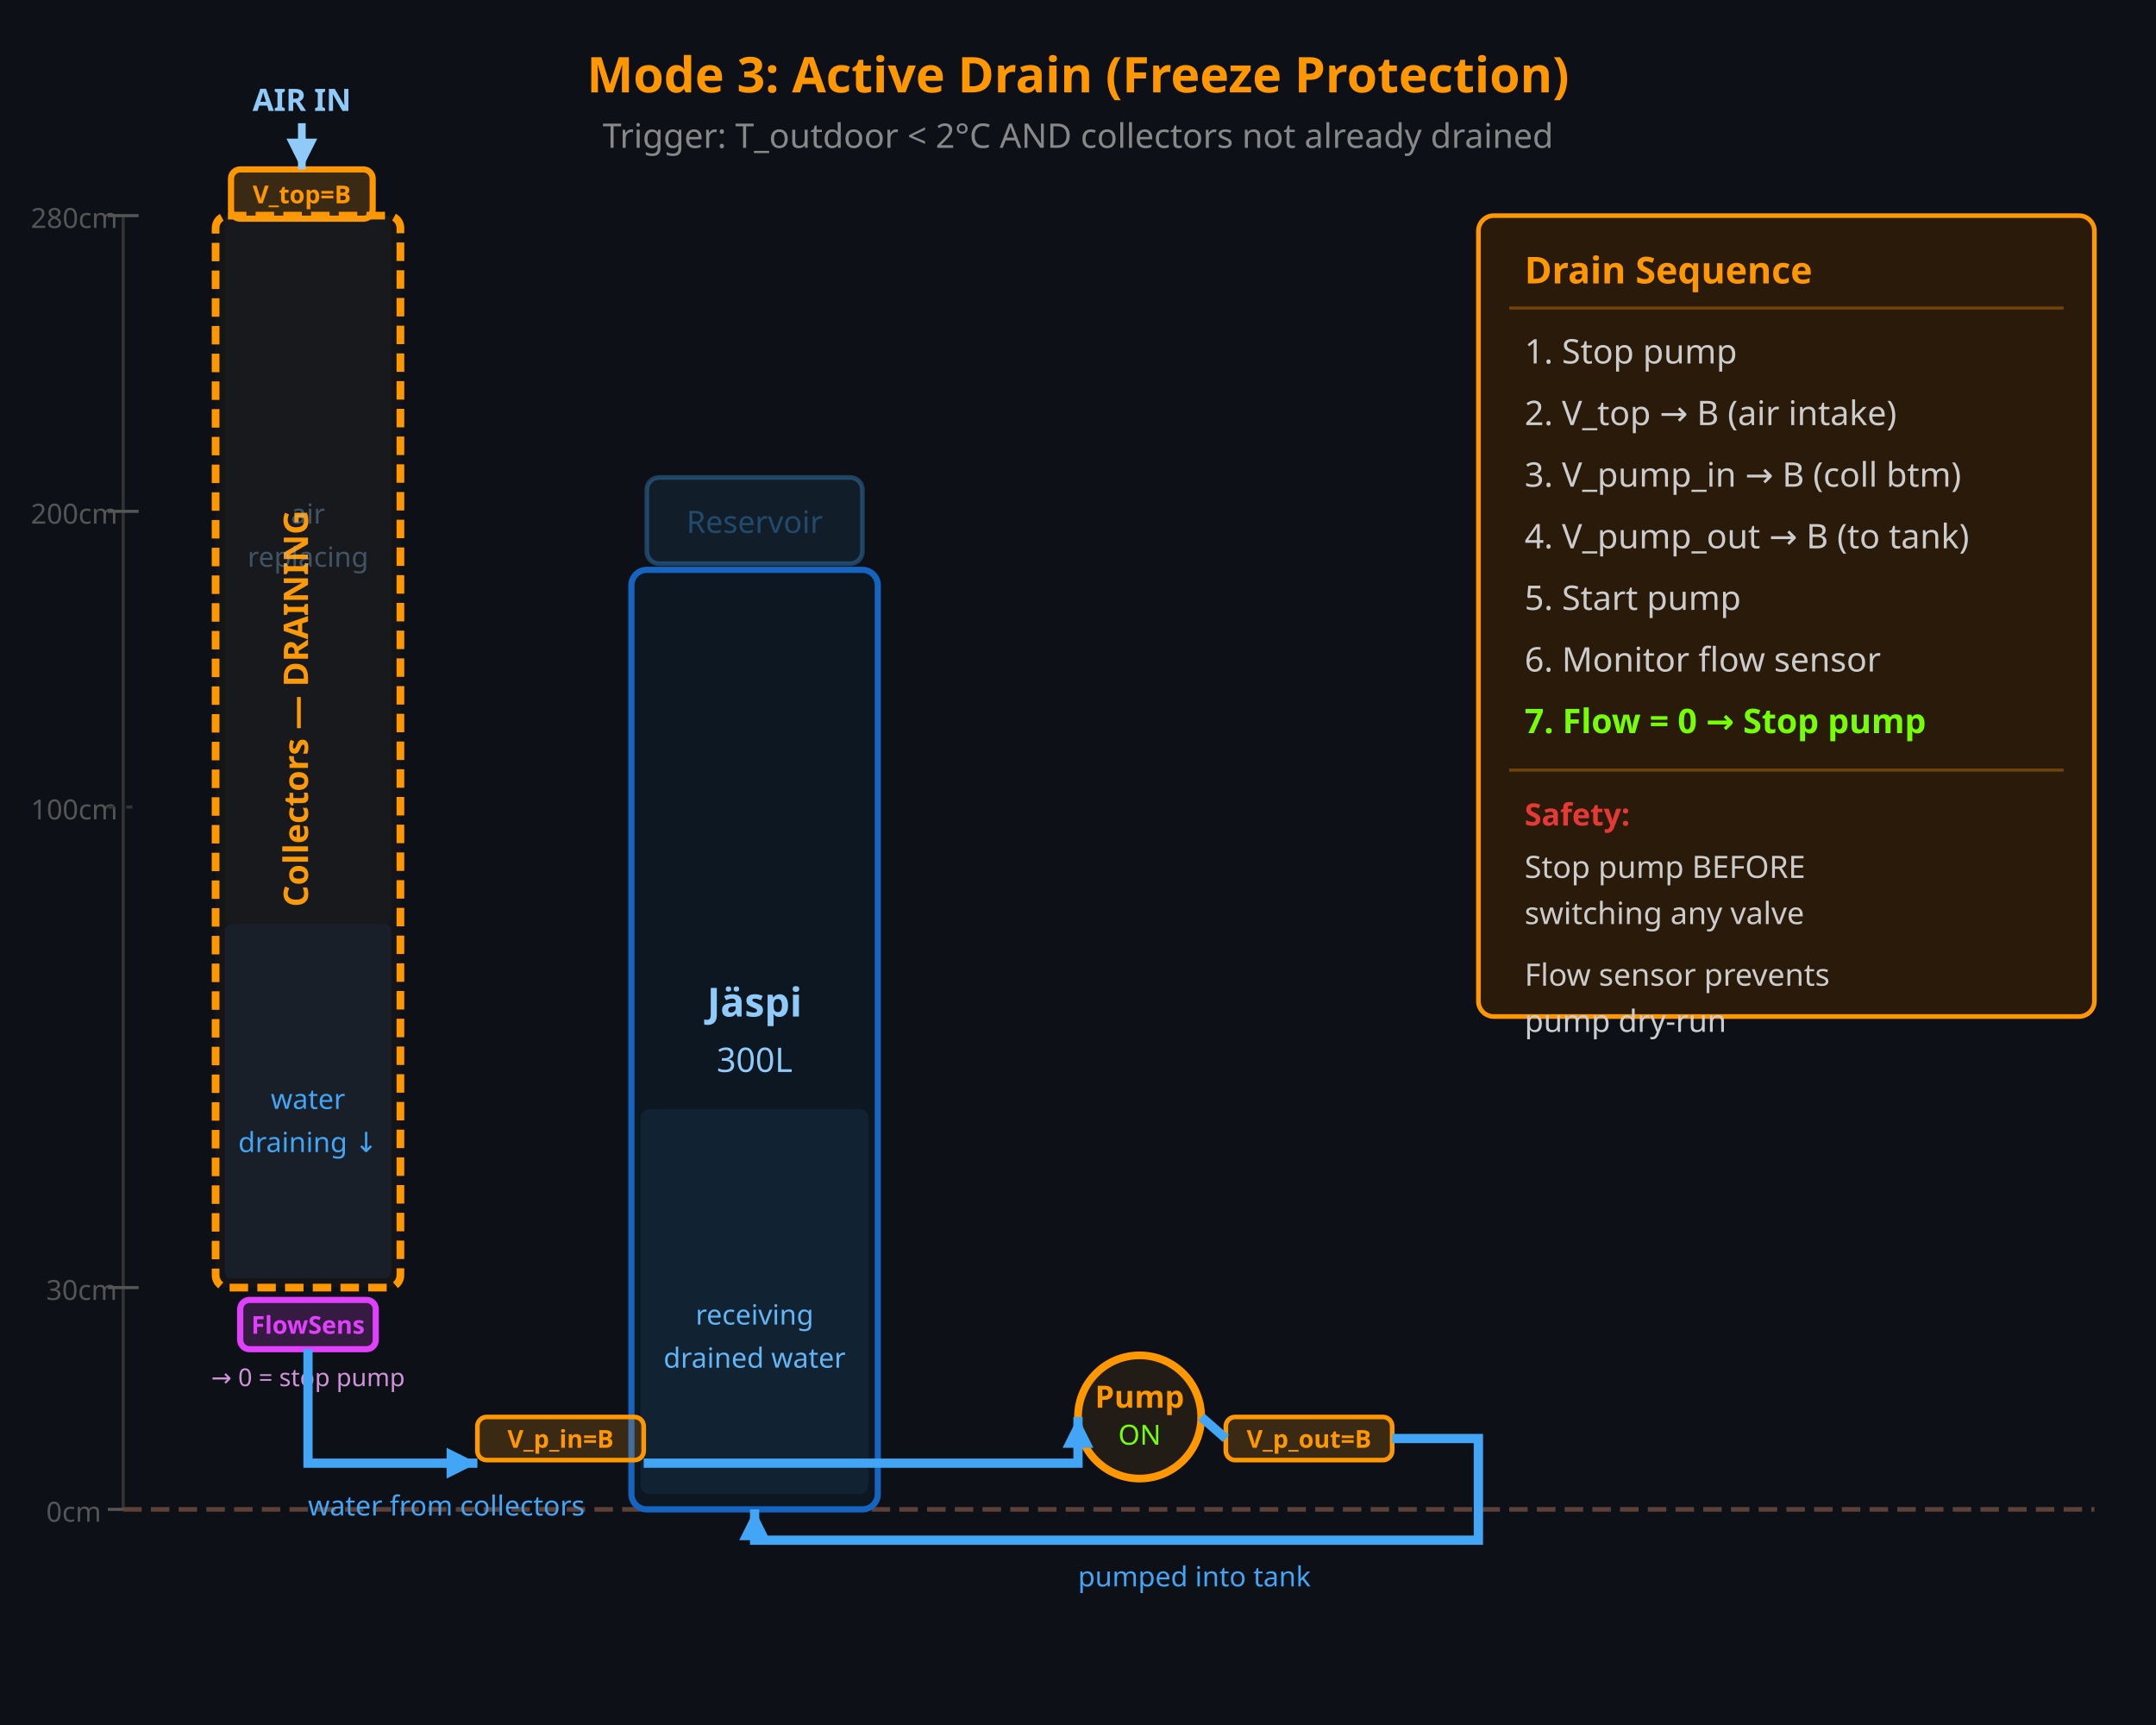
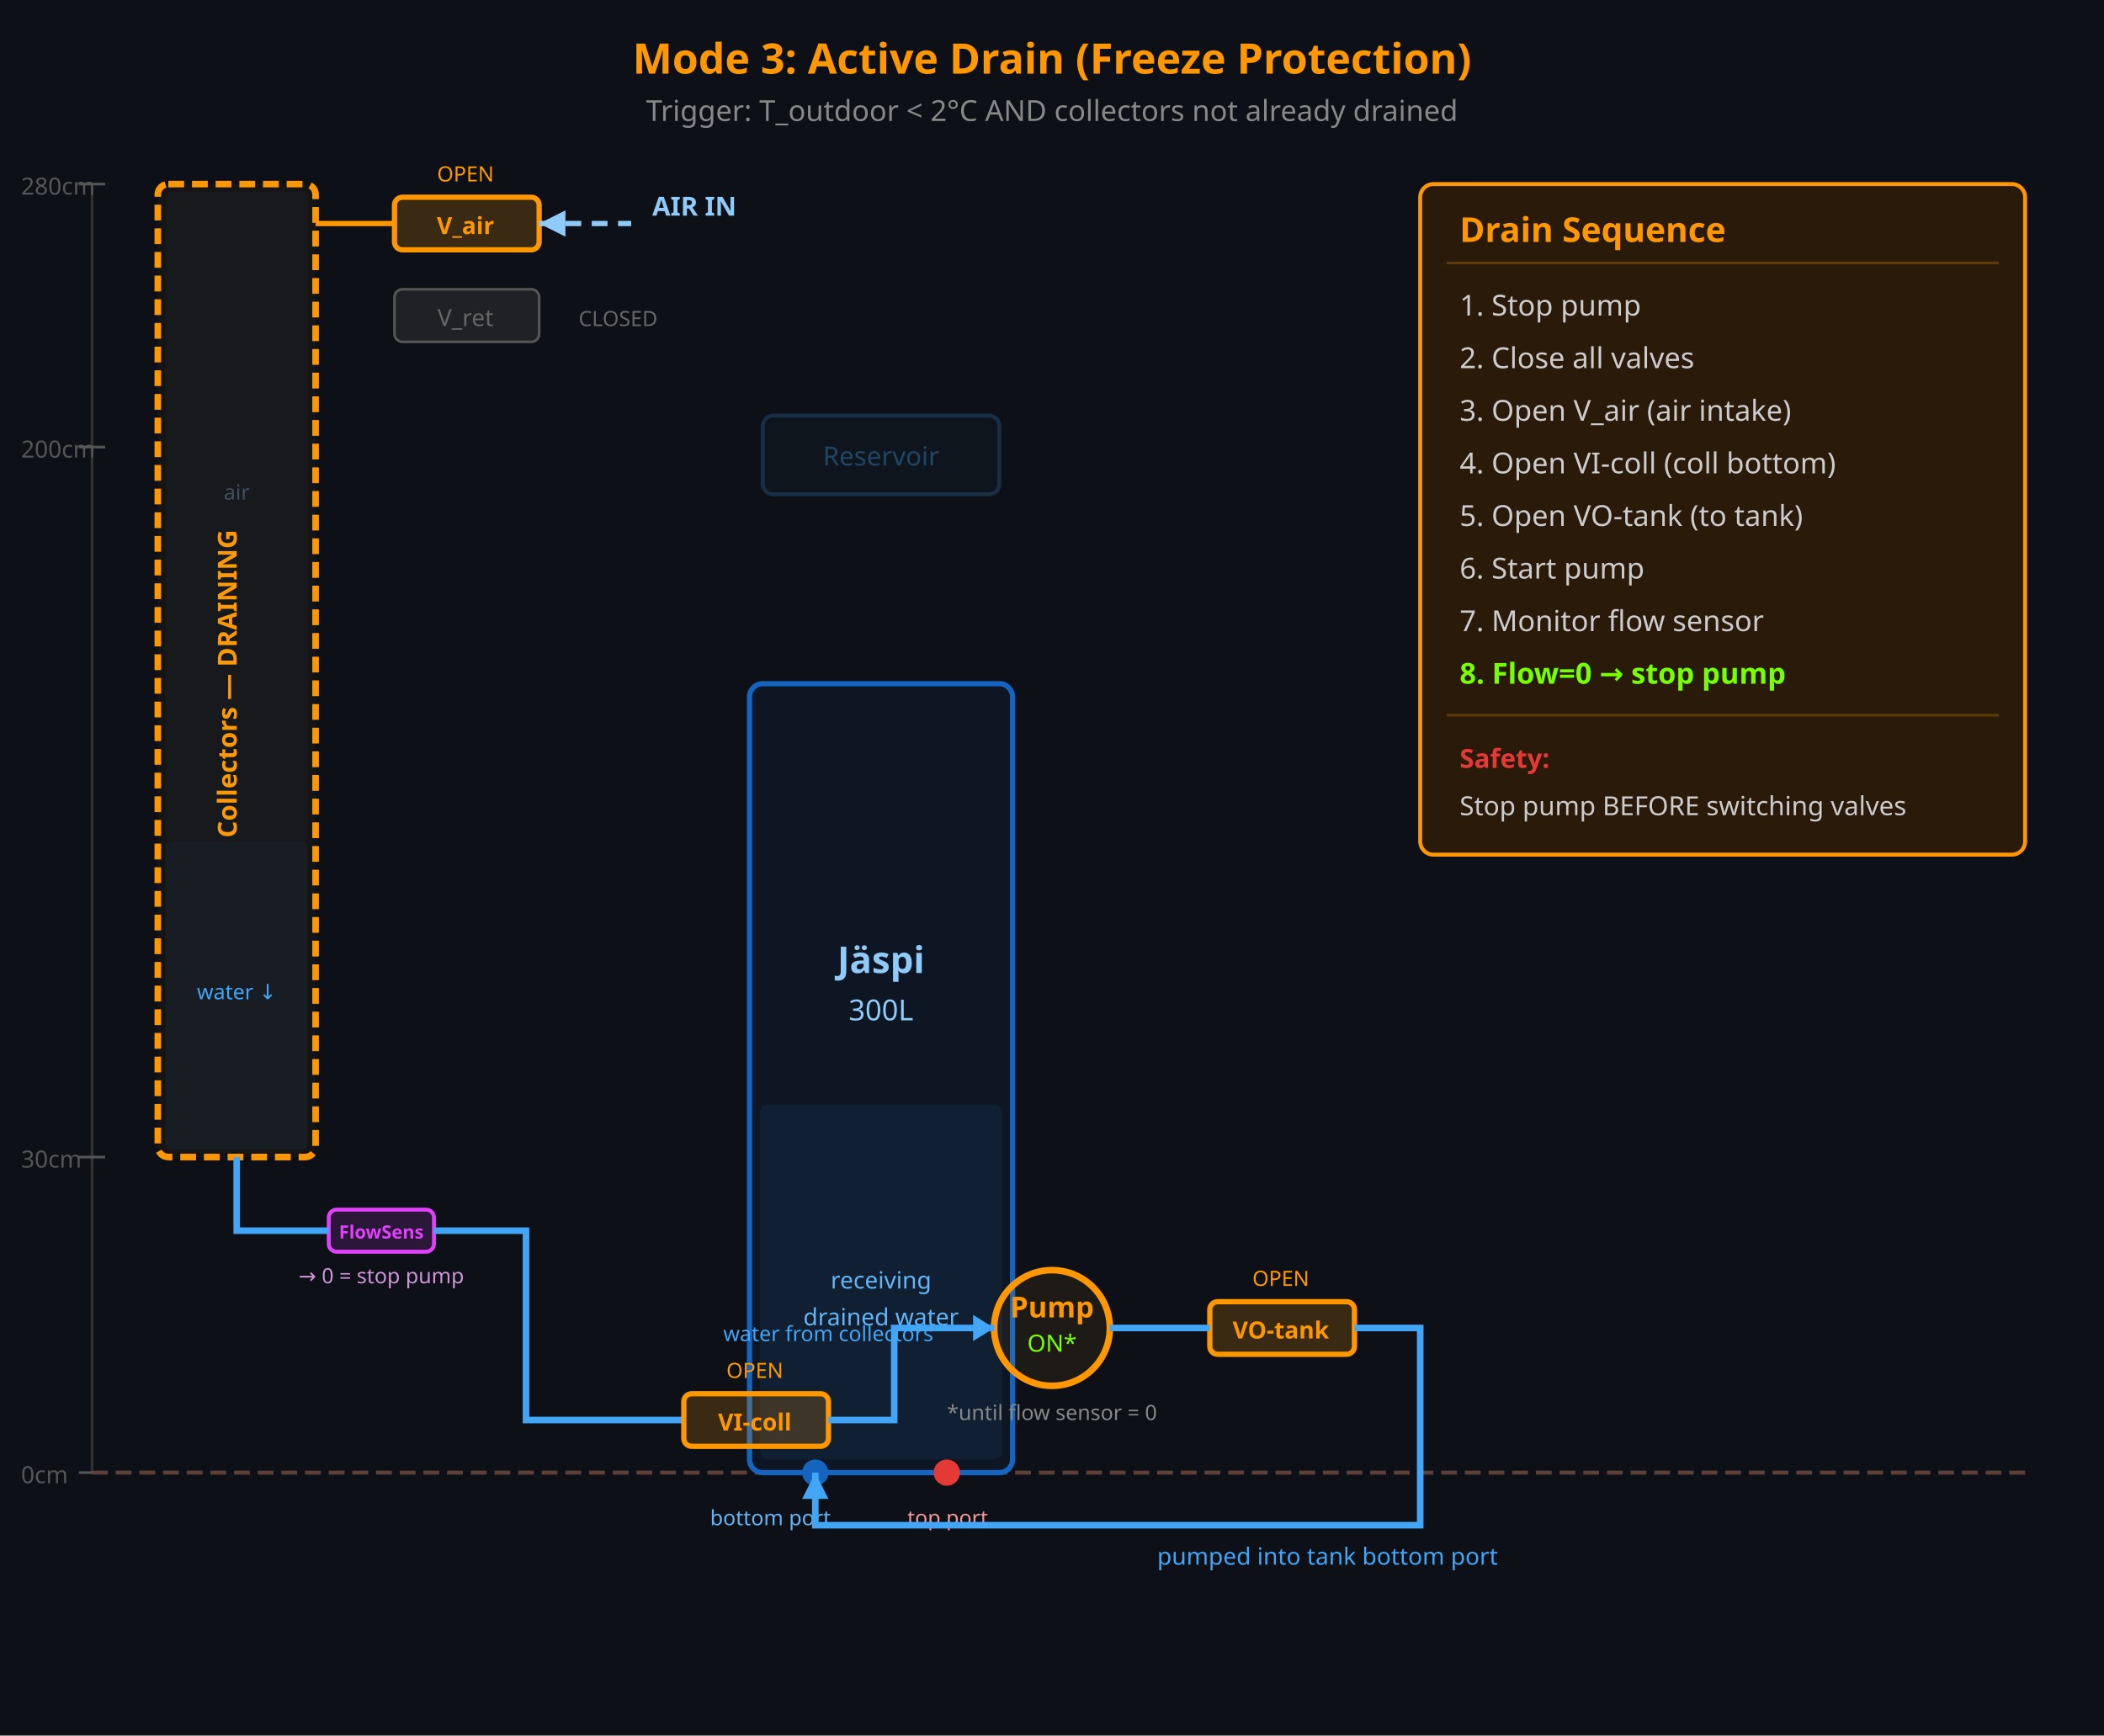
- <svg xmlns="http://www.w3.org/2000/svg" viewBox="0 0 700 560" font-family="sans-serif" font-size="12">
-   <rect width="700" height="560" fill="#0d1117" />
-   <text x="350" y="30" fill="#ff9800" text-anchor="middle" font-size="16" font-weight="bold">Mode 3: Active Drain (Freeze Protection)</text>
-   <text x="350" y="48" fill="#888" text-anchor="middle" font-size="11">Trigger: T_outdoor &lt; 2°C AND collectors not already drained</text>
-   <line x1="40" y1="70" x2="40" y2="490" stroke="#333" stroke-width="1" />
-   <text x="10" y="74" fill="#555" font-size="9">280cm</text>
-   <line x1="35" y1="70" x2="45" y2="70" stroke="#555" />
-   <text x="10" y="170" fill="#555" font-size="9">200cm</text>
-   <line x1="35" y1="166" x2="45" y2="166" stroke="#555" />
-   <text x="10" y="266" fill="#555" font-size="9">100cm</text>
-   <line x1="35" y1="262" x2="45" y2="262" stroke="#333" stroke-dasharray="2,4" />
-   <text x="15" y="422" fill="#555" font-size="9">30cm</text>
-   <line x1="35" y1="418" x2="45" y2="418" stroke="#555" />
-   <text x="15" y="494" fill="#555" font-size="9">0cm</text>
-   <line x1="35" y1="490" x2="45" y2="490" stroke="#555" />
-   <line x1="40" y1="490" x2="680" y2="490" stroke="#5d4037" stroke-width="1.5" stroke-dasharray="6,3" />
-   <rect x="70" y="70" width="60" height="348" fill="#ff980008" stroke="#ff9800" stroke-width="2.5" stroke-dasharray="6,3" rx="4" />
-   <text x="100" y="230" fill="#ff9800" text-anchor="middle" font-size="11" font-weight="bold" transform="rotate(-90 100 230)">Collectors — DRAINING</text>
-   <rect x="75" y="55" width="46" height="16" fill="#ff980030" stroke="#ff9800" stroke-width="2" rx="3" />
-   <text x="98" y="66" fill="#ff9800" text-anchor="middle" font-size="8" font-weight="bold">V_top=B</text>
-   <path d="M 98 40 L 98 55" fill="none" stroke="#90caf9" stroke-width="2.5" />
-   <polygon points="98,55 93,45 103,45" fill="#90caf9" />
-   <text x="98" y="36" fill="#90caf9" text-anchor="middle" font-size="10" font-weight="bold">AIR IN</text>
-   <rect x="73" y="300" width="54" height="115" fill="#42a5f515" rx="2" />
-   <text x="100" y="360" fill="#42a5f5" text-anchor="middle" font-size="9">water</text>
-   <text x="100" y="374" fill="#42a5f5" text-anchor="middle" font-size="9">draining ↓</text>
-   <rect x="73" y="70" width="54" height="230" fill="#90caf908" rx="2" />
-   <text x="100" y="170" fill="#90caf955" text-anchor="middle" font-size="9">air</text>
-   <text x="100" y="184" fill="#90caf955" text-anchor="middle" font-size="9">replacing</text>
-   <rect x="78" y="422" width="44" height="16" fill="#e040fb30" stroke="#e040fb" stroke-width="2" rx="3" />
-   <text x="100" y="433" fill="#e040fb" text-anchor="middle" font-size="8" font-weight="bold">FlowSens</text>
-   <text x="100" y="450" fill="#ce93d8" text-anchor="middle" font-size="8">→ 0 = stop pump</text>
-   <rect x="210" y="155" width="70" height="28" fill="#42a5f515" stroke="#42a5f555" stroke-width="1.5" rx="4" />
-   <text x="245" y="173" fill="#42a5f555" text-anchor="middle" font-size="10">Reservoir</text>
-   <rect x="205" y="185" width="80" height="305" fill="#1565c012" stroke="#1565c0" stroke-width="2" rx="5" />
-   <text x="245" y="330" fill="#90caf9" text-anchor="middle" font-size="13" font-weight="bold">Jäspi</text>
-   <text x="245" y="348" fill="#90caf9" text-anchor="middle" font-size="11">300L</text>
-   <rect x="208" y="360" width="74" height="125" fill="#42a5f515" rx="3" />
-   <text x="245" y="430" fill="#64b5f6" text-anchor="middle" font-size="9">receiving</text>
-   <text x="245" y="444" fill="#64b5f6" text-anchor="middle" font-size="9">drained water</text>
-   <circle cx="370" cy="460" r="20" fill="#ff980015" stroke="#ff9800" stroke-width="2.5" />
-   <text x="370" y="457" fill="#ff9800" text-anchor="middle" font-size="10" font-weight="bold">Pump</text>
-   <text x="370" y="469" fill="#76ff03" text-anchor="middle" font-size="9">ON</text>
-   <rect x="155" y="460" width="54" height="14" fill="#ff980030" stroke="#ff9800" stroke-width="1.5" rx="3" />
-   <text x="182" y="470" fill="#ff9800" text-anchor="middle" font-size="8" font-weight="bold">V_p_in=B</text>
-   <rect x="398" y="460" width="54" height="14" fill="#ff980030" stroke="#ff9800" stroke-width="1.5" rx="3" />
-   <text x="425" y="470" fill="#ff9800" text-anchor="middle" font-size="8" font-weight="bold">V_p_out=B</text>
-   <path d="M 100 438 L 100 475 L 155 475" fill="none" stroke="#42a5f5" stroke-width="3" />
-   <polygon points="155,475 145,470 145,480" fill="#42a5f5" />
-   <path d="M 209 475 L 350 475 L 350 460" fill="none" stroke="#42a5f5" stroke-width="3" />
-   <polygon points="350,460 345,470 355,470" fill="#42a5f5" />
-   <path d="M 390 460 L 398 467" fill="none" stroke="#42a5f5" stroke-width="3" />
-   <path d="M 452 467 L 480 467 L 480 500 L 245 500 L 245 490" fill="none" stroke="#42a5f5" stroke-width="3" />
-   <polygon points="245,490 240,500 250,500" fill="#42a5f5" />
-   <text x="100" y="492" fill="#42a5f5" font-size="9">water from collectors</text>
-   <text x="350" y="515" fill="#42a5f5" font-size="9">pumped into tank</text>
-   <rect x="480" y="70" width="200" height="260" fill="#2a1a0a" stroke="#ff9800" stroke-width="1.5" rx="5" />
-   <text x="495" y="92" fill="#ff9800" font-size="12" font-weight="bold">Drain Sequence</text>
-   <line x1="490" y1="100" x2="670" y2="100" stroke="#ff980055" />
-   <text x="495" y="118" fill="#ccc" font-size="11">1. Stop pump</text>
-   <text x="495" y="138" fill="#ccc" font-size="11">2. V_top → B (air intake)</text>
-   <text x="495" y="158" fill="#ccc" font-size="11">3. V_pump_in → B (coll btm)</text>
-   <text x="495" y="178" fill="#ccc" font-size="11">4. V_pump_out → B (to tank)</text>
-   <text x="495" y="198" fill="#ccc" font-size="11">5. Start pump</text>
-   <text x="495" y="218" fill="#ccc" font-size="11">6. Monitor flow sensor</text>
-   <text x="495" y="238" fill="#76ff03" font-size="11" font-weight="bold">7. Flow = 0 → Stop pump</text>
-   <line x1="490" y1="250" x2="670" y2="250" stroke="#ff980055" />
-   <text x="495" y="268" fill="#e53935" font-size="10" font-weight="bold">Safety:</text>
-   <text x="495" y="285" fill="#ccc" font-size="10">Stop pump BEFORE</text>
-   <text x="495" y="300" fill="#ccc" font-size="10">switching any valve</text>
-   <text x="495" y="320" fill="#ccc" font-size="10">Flow sensor prevents</text>
-   <text x="495" y="335" fill="#ccc" font-size="10">pump dry-run</text>
+ <svg xmlns="http://www.w3.org/2000/svg" viewBox="0 0 800 660" font-family="sans-serif" font-size="12">
+   <rect width="800" height="660" fill="#0d1117" />
+   <text x="400" y="28" fill="#ff9800" text-anchor="middle" font-size="16" font-weight="bold">Mode 3: Active Drain (Freeze Protection)</text>
+   <text x="400" y="46" fill="#888" text-anchor="middle" font-size="11">Trigger: T_outdoor &lt; 2°C AND collectors not already drained</text>
+   <line x1="35" y1="70" x2="35" y2="560" stroke="#333" stroke-width="1" />
+   <text x="8" y="74" fill="#555" font-size="9">280cm</text>
+   <line x1="30" y1="70" x2="40" y2="70" stroke="#555" />
+   <text x="8" y="174" fill="#555" font-size="9">200cm</text>
+   <line x1="30" y1="170" x2="40" y2="170" stroke="#555" />
+   <text x="8" y="444" fill="#555" font-size="9">30cm</text>
+   <line x1="30" y1="440" x2="40" y2="440" stroke="#555" />
+   <text x="8" y="564" fill="#555" font-size="9">0cm</text>
+   <line x1="30" y1="560" x2="40" y2="560" stroke="#555" />
+   <line x1="35" y1="560" x2="770" y2="560" stroke="#5d4037" stroke-width="1.5" stroke-dasharray="6,3" />
+   <rect x="60" y="70" width="60" height="370" fill="#ff980008" stroke="#ff9800" stroke-width="2.5" stroke-dasharray="6,3" rx="4" />
+   <text x="90" y="260" fill="#ff9800" text-anchor="middle" font-size="10" font-weight="bold" transform="rotate(-90 90 260)">Collectors — DRAINING</text>
+   <rect x="63" y="320" width="54" height="117" fill="#42a5f510" rx="2" />
+   <text x="90" y="380" fill="#42a5f5" text-anchor="middle" font-size="8">water ↓</text>
+   <rect x="63" y="73" width="54" height="247" fill="#90caf908" rx="2" />
+   <text x="90" y="190" fill="#90caf950" text-anchor="middle" font-size="8">air</text>
+   <rect x="150" y="75" width="55" height="20" fill="#ff980030" stroke="#ff9800" stroke-width="2" rx="3" />
+   <text x="177" y="89" fill="#ff9800" text-anchor="middle" font-size="9" font-weight="bold">V_air</text>
+   <text x="177" y="69" fill="#ff9800" text-anchor="middle" font-size="8">OPEN</text>
+   <line x1="120" y1="85" x2="150" y2="85" stroke="#ff9800" stroke-width="2" />
+   <path d="M 205 85 L 240 85" fill="none" stroke="#90caf9" stroke-width="2" stroke-dasharray="6,4" />
+   <text x="248" y="82" fill="#90caf9" font-size="10" font-weight="bold">AIR IN</text>
+   <polygon points="205,85 215,80 215,90" fill="#90caf9" />
+   <rect x="150" y="110" width="55" height="20" fill="#33333380" stroke="#555" stroke-width="1" rx="3" />
+   <text x="177" y="124" fill="#666" text-anchor="middle" font-size="9">V_ret</text>
+   <text x="220" y="124" fill="#666" font-size="8">CLOSED</text>
+   <rect x="290" y="158" width="90" height="30" fill="#42a5f508" stroke="#42a5f530" stroke-width="1.5" rx="4" />
+   <text x="335" y="177" fill="#42a5f555" text-anchor="middle" font-size="10">Reservoir</text>
+   <rect x="285" y="260" width="100" height="300" fill="#1565c010" stroke="#1565c0" stroke-width="2" rx="5" />
+   <text x="335" y="370" fill="#90caf9" text-anchor="middle" font-size="14" font-weight="bold">Jäspi</text>
+   <text x="335" y="388" fill="#90caf9" text-anchor="middle" font-size="11">300L</text>
+   <rect x="289" y="420" width="92" height="135" fill="#42a5f512" rx="3" />
+   <text x="335" y="490" fill="#64b5f6" text-anchor="middle" font-size="9">receiving</text>
+   <text x="335" y="504" fill="#64b5f6" text-anchor="middle" font-size="9">drained water</text>
+   <circle cx="310" cy="560" r="5" fill="#1565c0" />
+   <text x="270" y="580" fill="#64b5f6" font-size="8">bottom port</text>
+   <circle cx="360" cy="560" r="5" fill="#e53935" />
+   <text x="345" y="580" fill="#ef9a9a" font-size="8">top port</text>
+   <rect x="125" y="460" width="40" height="16" fill="#e040fb25" stroke="#e040fb" stroke-width="1.5" rx="3" />
+   <text x="145" y="471" fill="#e040fb" text-anchor="middle" font-size="7" font-weight="bold">FlowSens</text>
+   <text x="145" y="488" fill="#ce93d8" text-anchor="middle" font-size="8">→ 0 = stop pump</text>
+   <path d="M 90 440 L 90 468 L 125 468" fill="none" stroke="#42a5f5" stroke-width="2.5" />
+   <path d="M 165 468 L 200 468 L 200 540 L 260 540" fill="none" stroke="#42a5f5" stroke-width="2.5" />
+   <rect x="260" y="530" width="55" height="20" fill="#ff980030" stroke="#ff9800" stroke-width="2" rx="3" />
+   <text x="287" y="544" fill="#ff9800" text-anchor="middle" font-size="9" font-weight="bold">VI-coll</text>
+   <text x="287" y="524" fill="#ff9800" text-anchor="middle" font-size="8">OPEN</text>
+   <circle cx="400" cy="505" r="22" fill="#ff980012" stroke="#ff9800" stroke-width="2.5" />
+   <text x="400" y="501" fill="#ff9800" text-anchor="middle" font-size="11" font-weight="bold">Pump</text>
+   <text x="400" y="514" fill="#76ff03" text-anchor="middle" font-size="9">ON*</text>
+   <path d="M 315 540 L 340 540 L 340 505 L 378 505" fill="none" stroke="#42a5f5" stroke-width="2.5" />
+   <polygon points="378,505 370,500 370,510" fill="#42a5f5" />
+   <text x="275" y="510" fill="#42a5f5" font-size="8">water from collectors</text>
+   <rect x="460" y="495" width="55" height="20" fill="#ff980030" stroke="#ff9800" stroke-width="2" rx="3" />
+   <text x="487" y="509" fill="#ff9800" text-anchor="middle" font-size="9" font-weight="bold">VO-tank</text>
+   <text x="487" y="489" fill="#ff9800" text-anchor="middle" font-size="8">OPEN</text>
+   <path d="M 422 505 L 460 505" fill="none" stroke="#42a5f5" stroke-width="2.5" />
+   <path d="M 515 505 L 540 505 L 540 580 L 310 580 L 310 560" fill="none" stroke="#42a5f5" stroke-width="2.5" />
+   <polygon points="310,560 305,570 315,570" fill="#42a5f5" />
+   <text x="440" y="595" fill="#42a5f5" font-size="9">pumped into tank bottom port</text>
+   <rect x="540" y="70" width="230" height="255" fill="#2a1a0a" stroke="#ff9800" stroke-width="1.5" rx="5" />
+   <text x="555" y="92" fill="#ff9800" font-size="13" font-weight="bold">Drain Sequence</text>
+   <line x1="550" y1="100" x2="760" y2="100" stroke="#ff980040" />
+   <text x="555" y="120" fill="#ccc" font-size="11">1. Stop pump</text>
+   <text x="555" y="140" fill="#ccc" font-size="11">2. Close all valves</text>
+   <text x="555" y="160" fill="#ccc" font-size="11">3. Open V_air (air intake)</text>
+   <text x="555" y="180" fill="#ccc" font-size="11">4. Open VI-coll (coll bottom)</text>
+   <text x="555" y="200" fill="#ccc" font-size="11">5. Open VO-tank (to tank)</text>
+   <text x="555" y="220" fill="#ccc" font-size="11">6. Start pump</text>
+   <text x="555" y="240" fill="#ccc" font-size="11">7. Monitor flow sensor</text>
+   <text x="555" y="260" fill="#76ff03" font-size="11" font-weight="bold">8. Flow=0 → stop pump</text>
+   <line x1="550" y1="272" x2="760" y2="272" stroke="#ff980040" />
+   <text x="555" y="292" fill="#e53935" font-size="10" font-weight="bold">Safety:</text>
+   <text x="555" y="310" fill="#ccc" font-size="10">Stop pump BEFORE switching valves</text>
+   <text x="400" y="540" fill="#888" font-size="8" text-anchor="middle">*until flow sensor = 0</text>
</svg>
